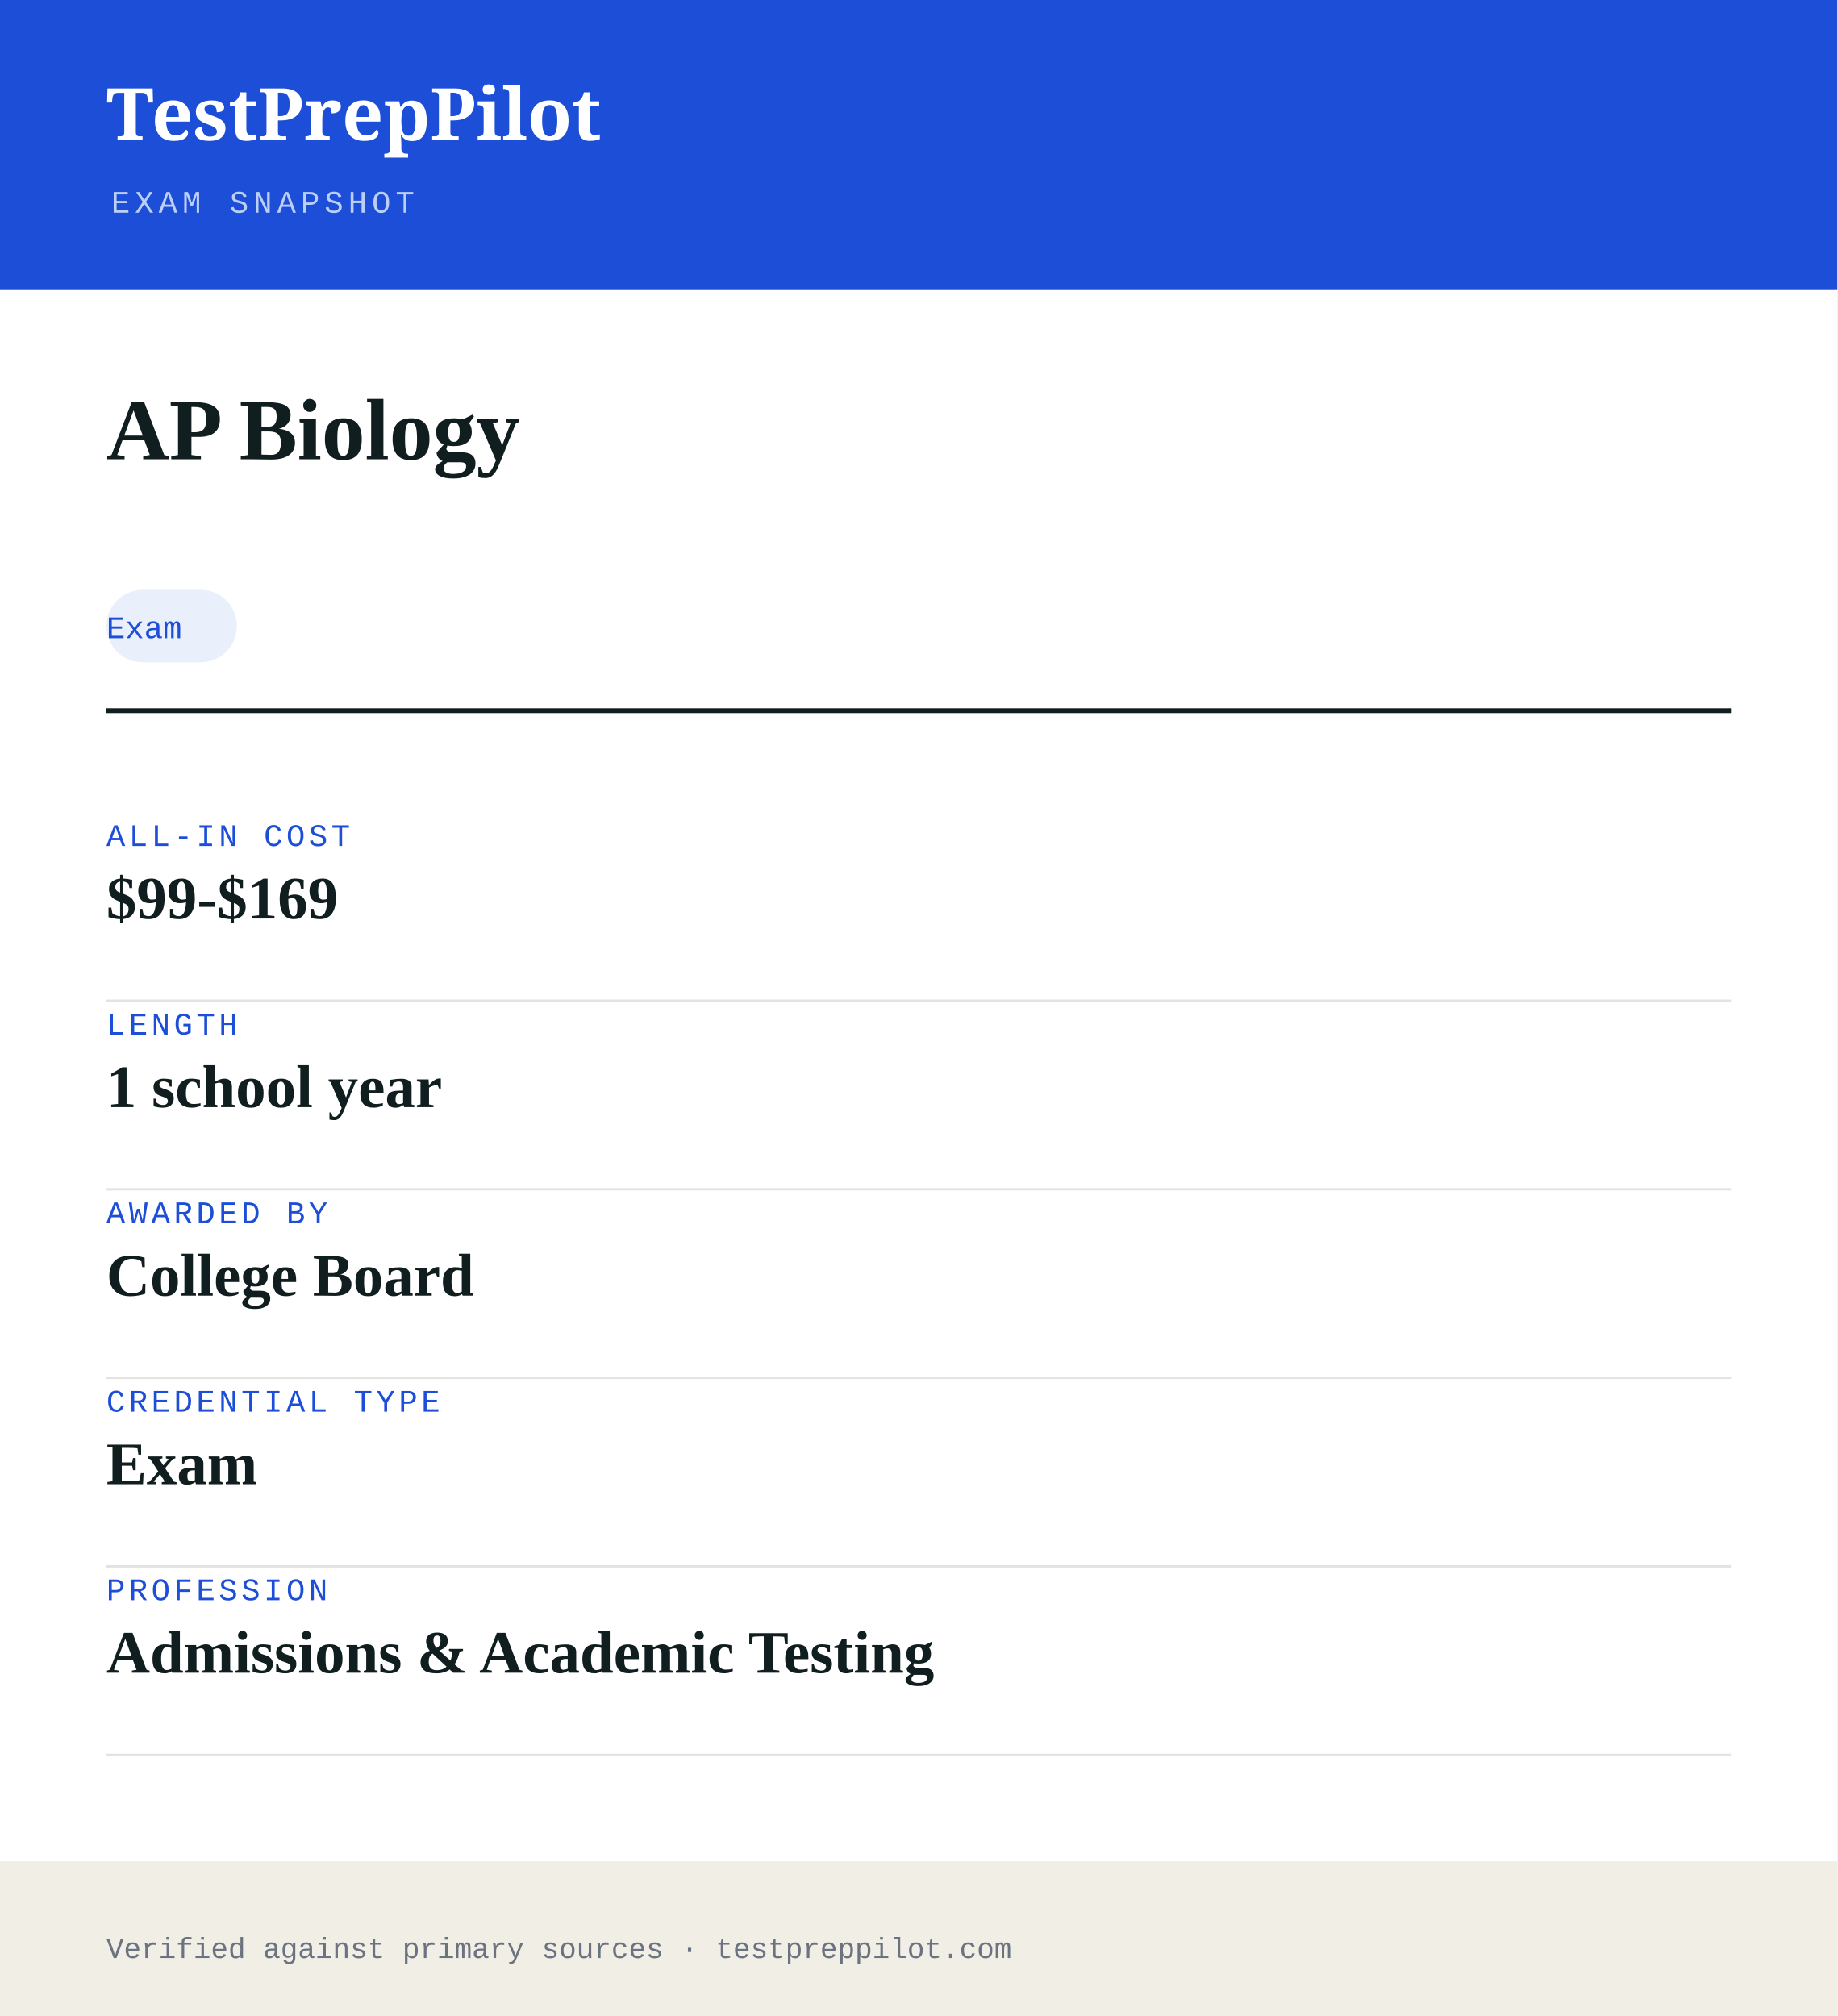
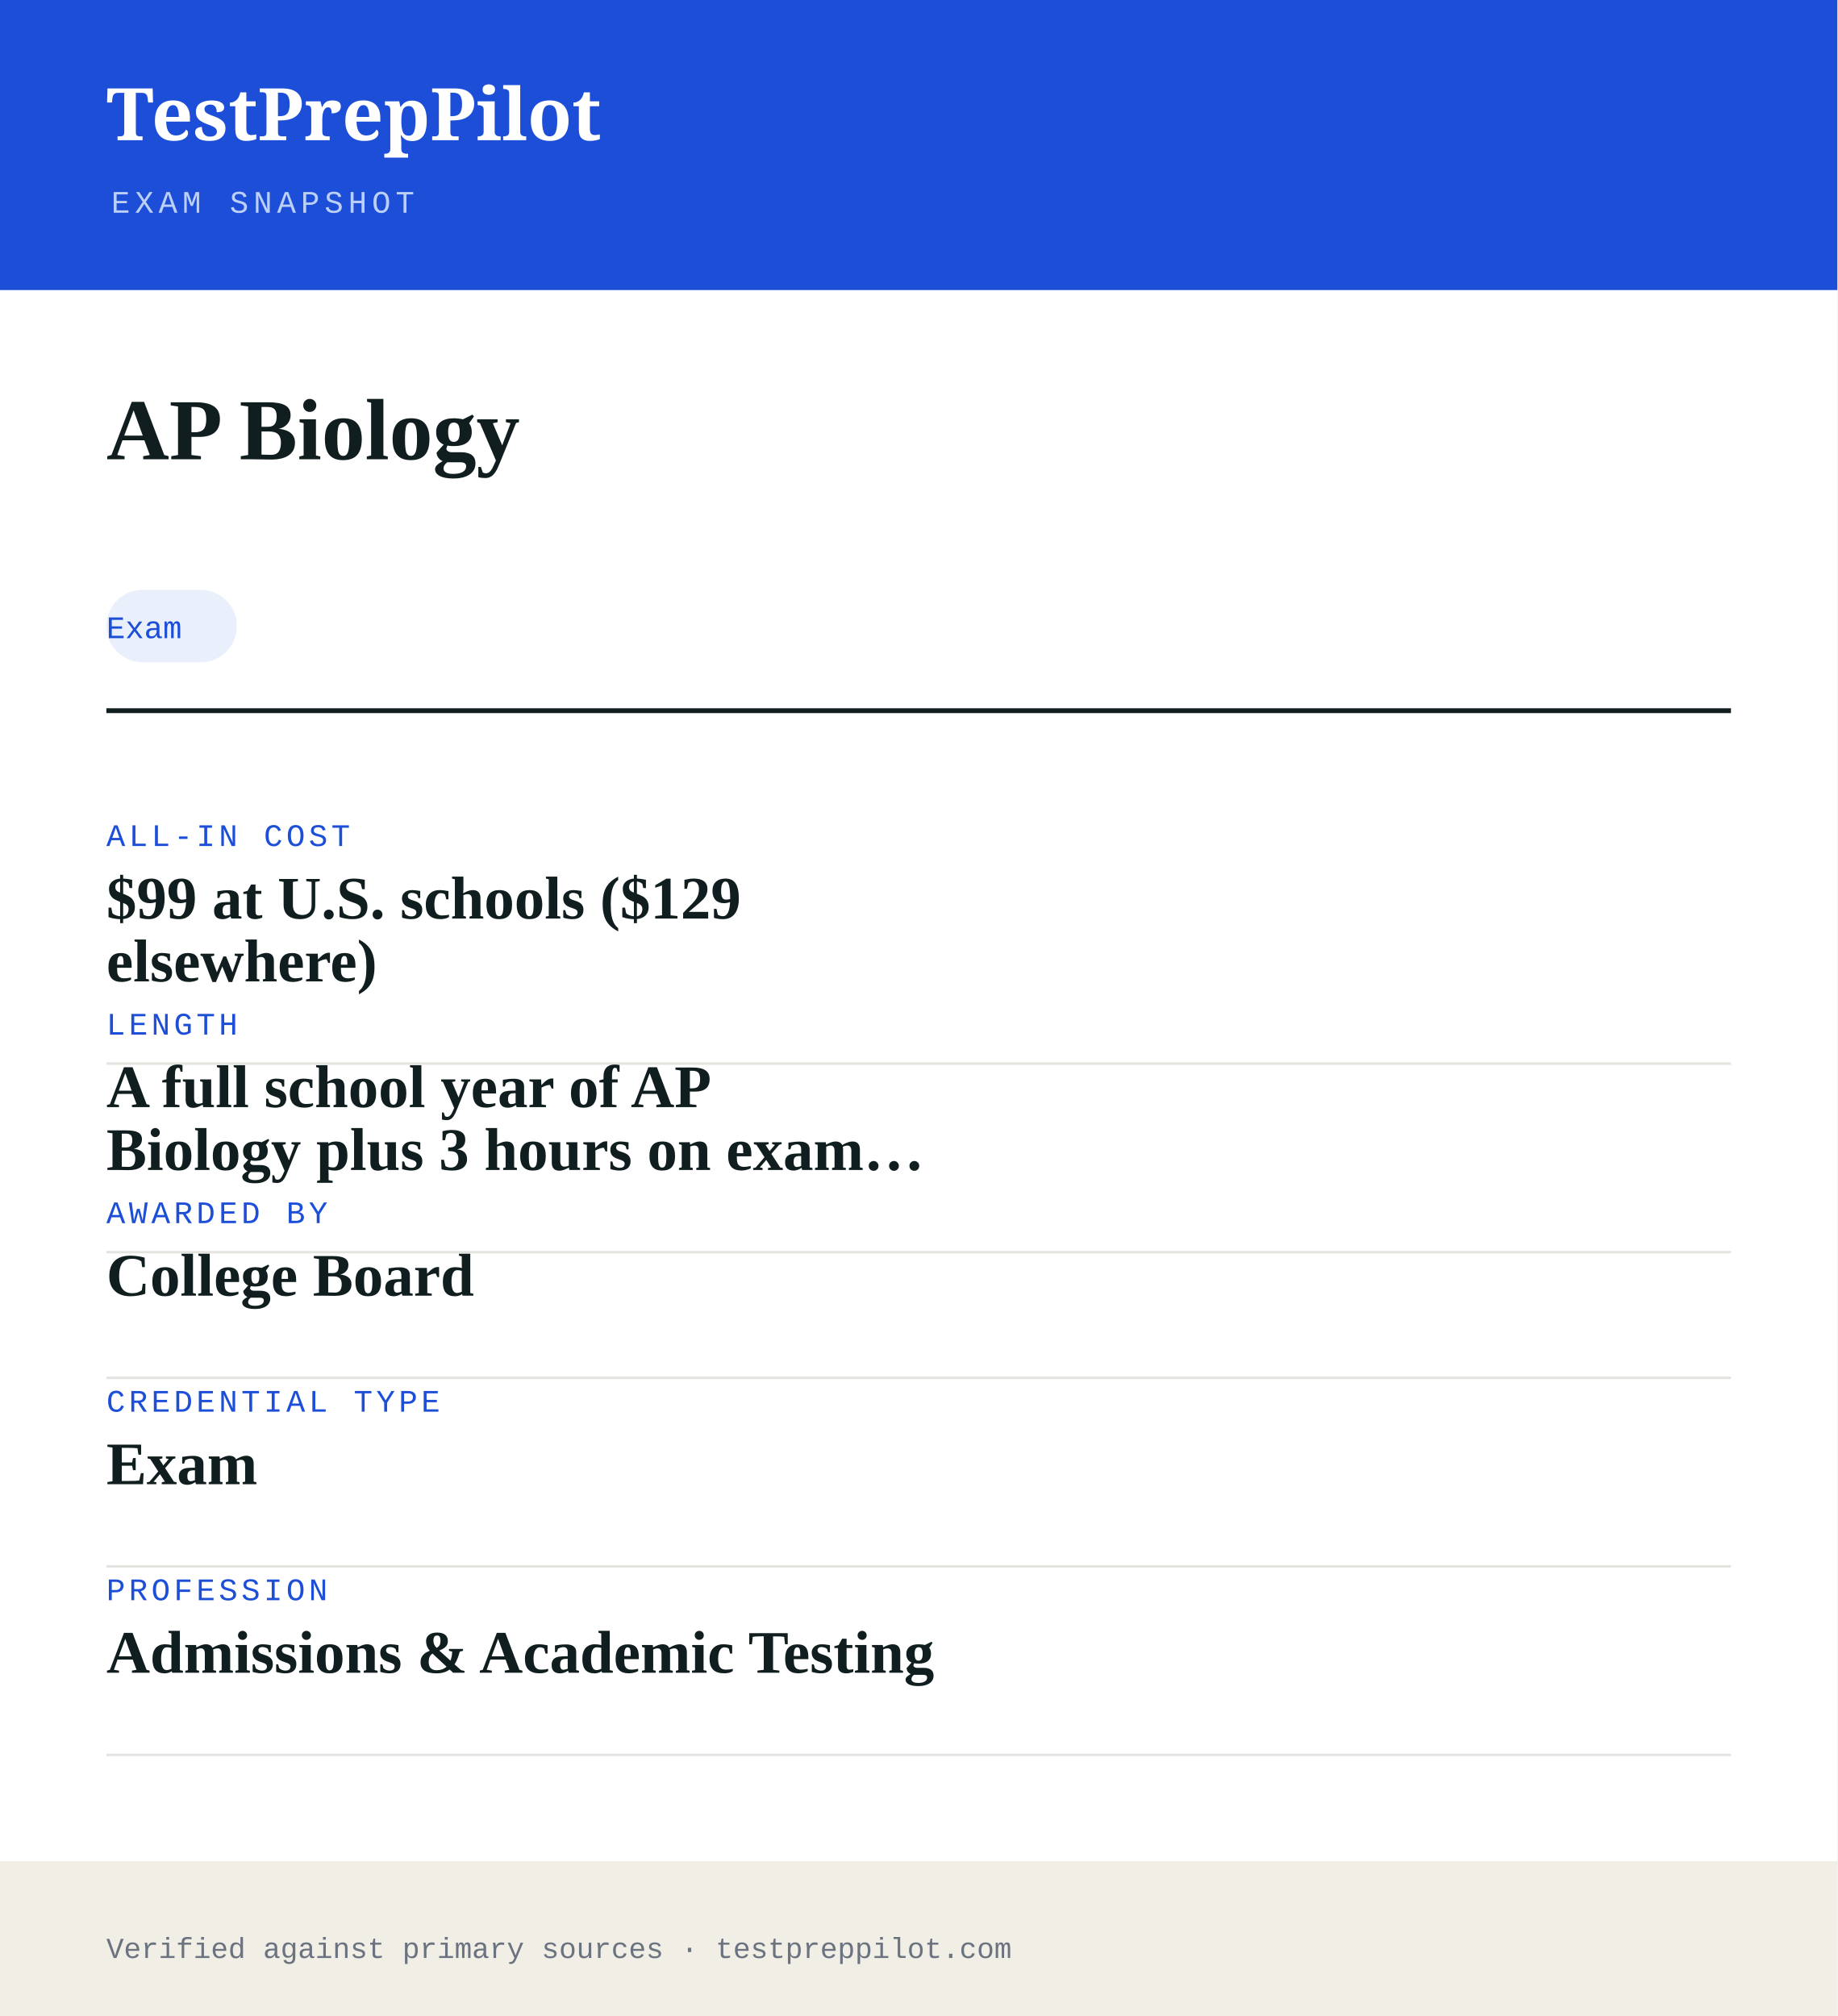
<svg xmlns="http://www.w3.org/2000/svg" width="760" height="834" viewBox="0 0 760 834" role="img" aria-label="AP Biology — quick facts">
  <rect width="760" height="834" fill="#ffffff" />
  <rect width="760" height="120" fill="#1d4ed8" />
  <text x="44" y="58" font-family="Georgia, serif" font-size="30" font-weight="700" fill="#ffffff">TestPrepPilot</text>
  <text x="46" y="88" font-family="'Courier New', monospace" font-size="13" letter-spacing="2" fill="#bcd0f7">EXAM SNAPSHOT</text>
  <text x="44" y="190" font-family="Georgia, 'Times New Roman', serif" font-size="36" font-weight="700" fill="#111e1f">AP Biology</text>
  <rect x="44" y="244" width="54" height="30" rx="15" fill="#eaf0fb" />
  <text x="44" y="264" font-family="'Courier New', monospace" font-size="13" fill="#1d4ed8">Exam</text>
  <line x1="44" y1="294" x2="716" y2="294" stroke="#111e1f" stroke-width="2" />
  <text x="44" y="350" font-family="'Courier New', monospace" font-size="13" letter-spacing="1.5" fill="#1d4ed8">ALL-IN COST</text>
-   <text x="44" y="380" font-family="Georgia, 'Times New Roman', serif" font-size="25" font-weight="700" fill="#111e1f">$99-$169</text>
-   <line x1="44" y1="414" x2="716" y2="414" stroke="#e3e4df" stroke-width="1" />
+   <text x="44" y="380" font-family="Georgia, 'Times New Roman', serif" font-size="25" font-weight="700" fill="#111e1f">$99 at U.S. schools ($129</text>
+   <text x="44" y="406" font-family="Georgia, 'Times New Roman', serif" font-size="25" font-weight="700" fill="#111e1f">elsewhere)</text>
+   <line x1="44" y1="440" x2="716" y2="440" stroke="#e3e4df" stroke-width="1" />
  <text x="44" y="428" font-family="'Courier New', monospace" font-size="13" letter-spacing="1.5" fill="#1d4ed8">LENGTH</text>
-   <text x="44" y="458" font-family="Georgia, 'Times New Roman', serif" font-size="25" font-weight="700" fill="#111e1f">1 school year</text>
-   <line x1="44" y1="492" x2="716" y2="492" stroke="#e3e4df" stroke-width="1" />
+   <text x="44" y="458" font-family="Georgia, 'Times New Roman', serif" font-size="25" font-weight="700" fill="#111e1f">A full school year of AP</text>
+   <text x="44" y="484" font-family="Georgia, 'Times New Roman', serif" font-size="25" font-weight="700" fill="#111e1f">Biology plus 3 hours on exam…</text>
+   <line x1="44" y1="518" x2="716" y2="518" stroke="#e3e4df" stroke-width="1" />
  <text x="44" y="506" font-family="'Courier New', monospace" font-size="13" letter-spacing="1.5" fill="#1d4ed8">AWARDED BY</text>
  <text x="44" y="536" font-family="Georgia, 'Times New Roman', serif" font-size="25" font-weight="700" fill="#111e1f">College Board</text>
  <line x1="44" y1="570" x2="716" y2="570" stroke="#e3e4df" stroke-width="1" />
  <text x="44" y="584" font-family="'Courier New', monospace" font-size="13" letter-spacing="1.5" fill="#1d4ed8">CREDENTIAL TYPE</text>
  <text x="44" y="614" font-family="Georgia, 'Times New Roman', serif" font-size="25" font-weight="700" fill="#111e1f">Exam</text>
  <line x1="44" y1="648" x2="716" y2="648" stroke="#e3e4df" stroke-width="1" />
  <text x="44" y="662" font-family="'Courier New', monospace" font-size="13" letter-spacing="1.5" fill="#1d4ed8">PROFESSION</text>
  <text x="44" y="692" font-family="Georgia, 'Times New Roman', serif" font-size="25" font-weight="700" fill="#111e1f">Admissions &amp; Academic Testing</text>
  <line x1="44" y1="726" x2="716" y2="726" stroke="#e3e4df" stroke-width="1" />
  <rect x="0" y="770" width="760" height="64" fill="#f0eee5" />
  <text x="44" y="810" font-family="'Courier New', monospace" font-size="12" fill="#6b7280">Verified against primary sources · testpreppilot.com</text>
</svg>
